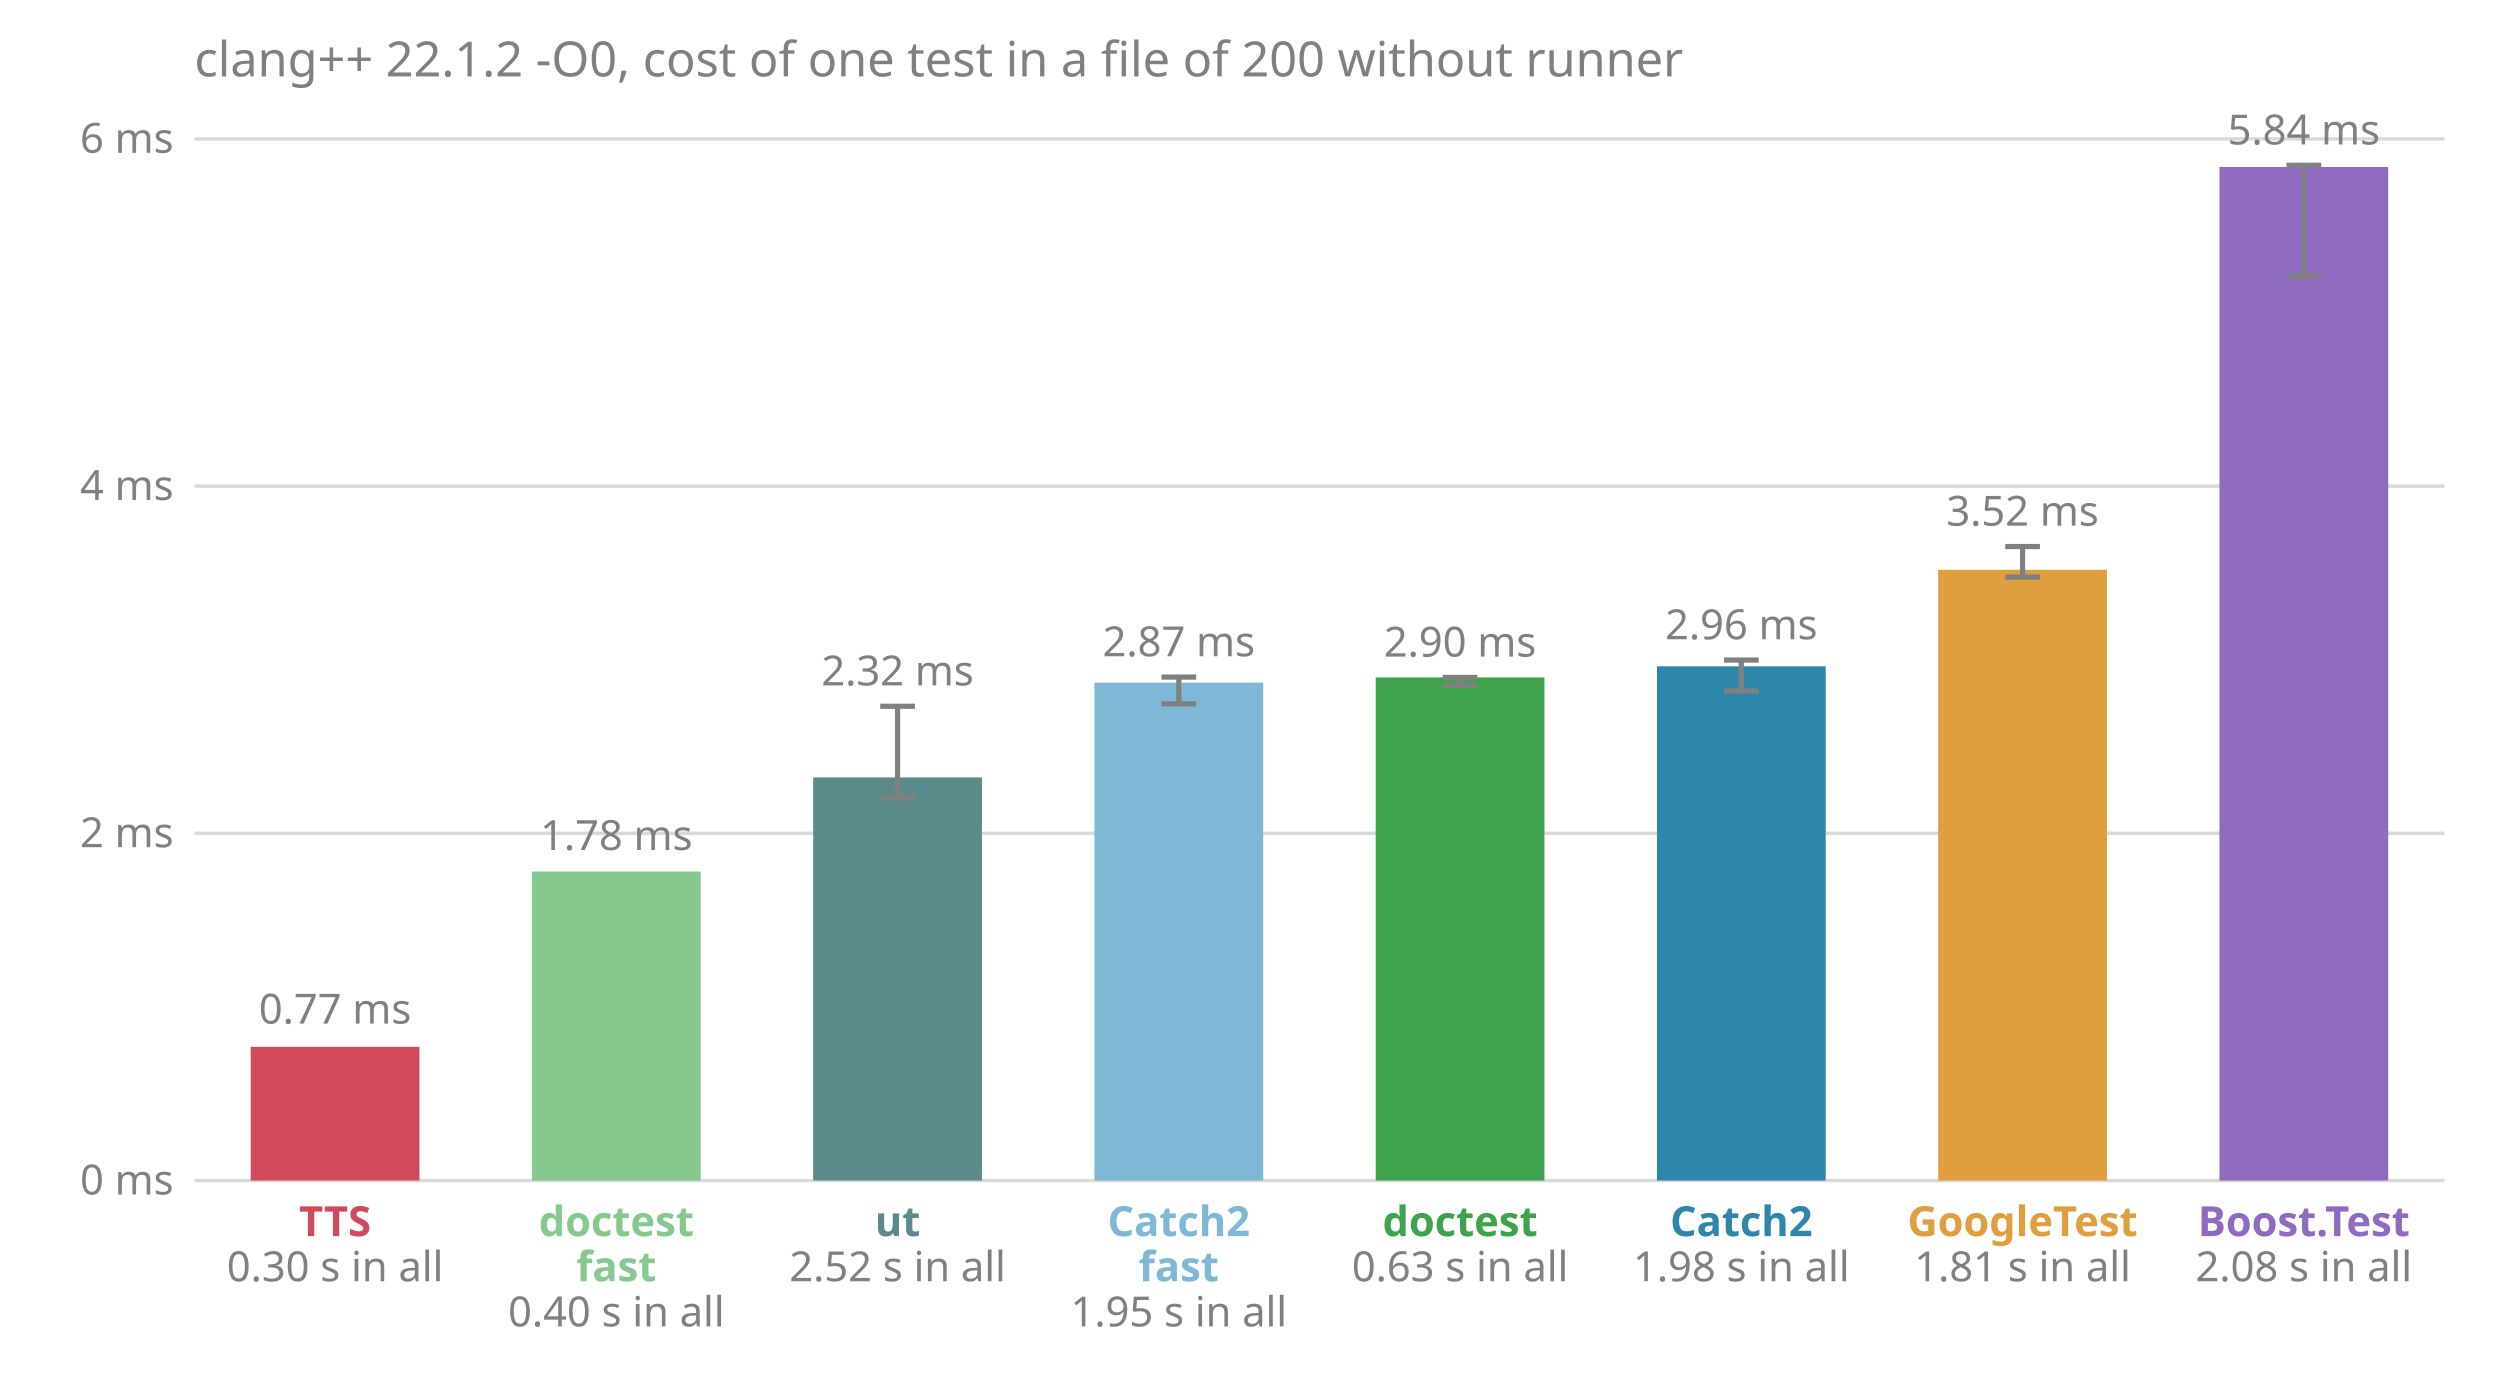
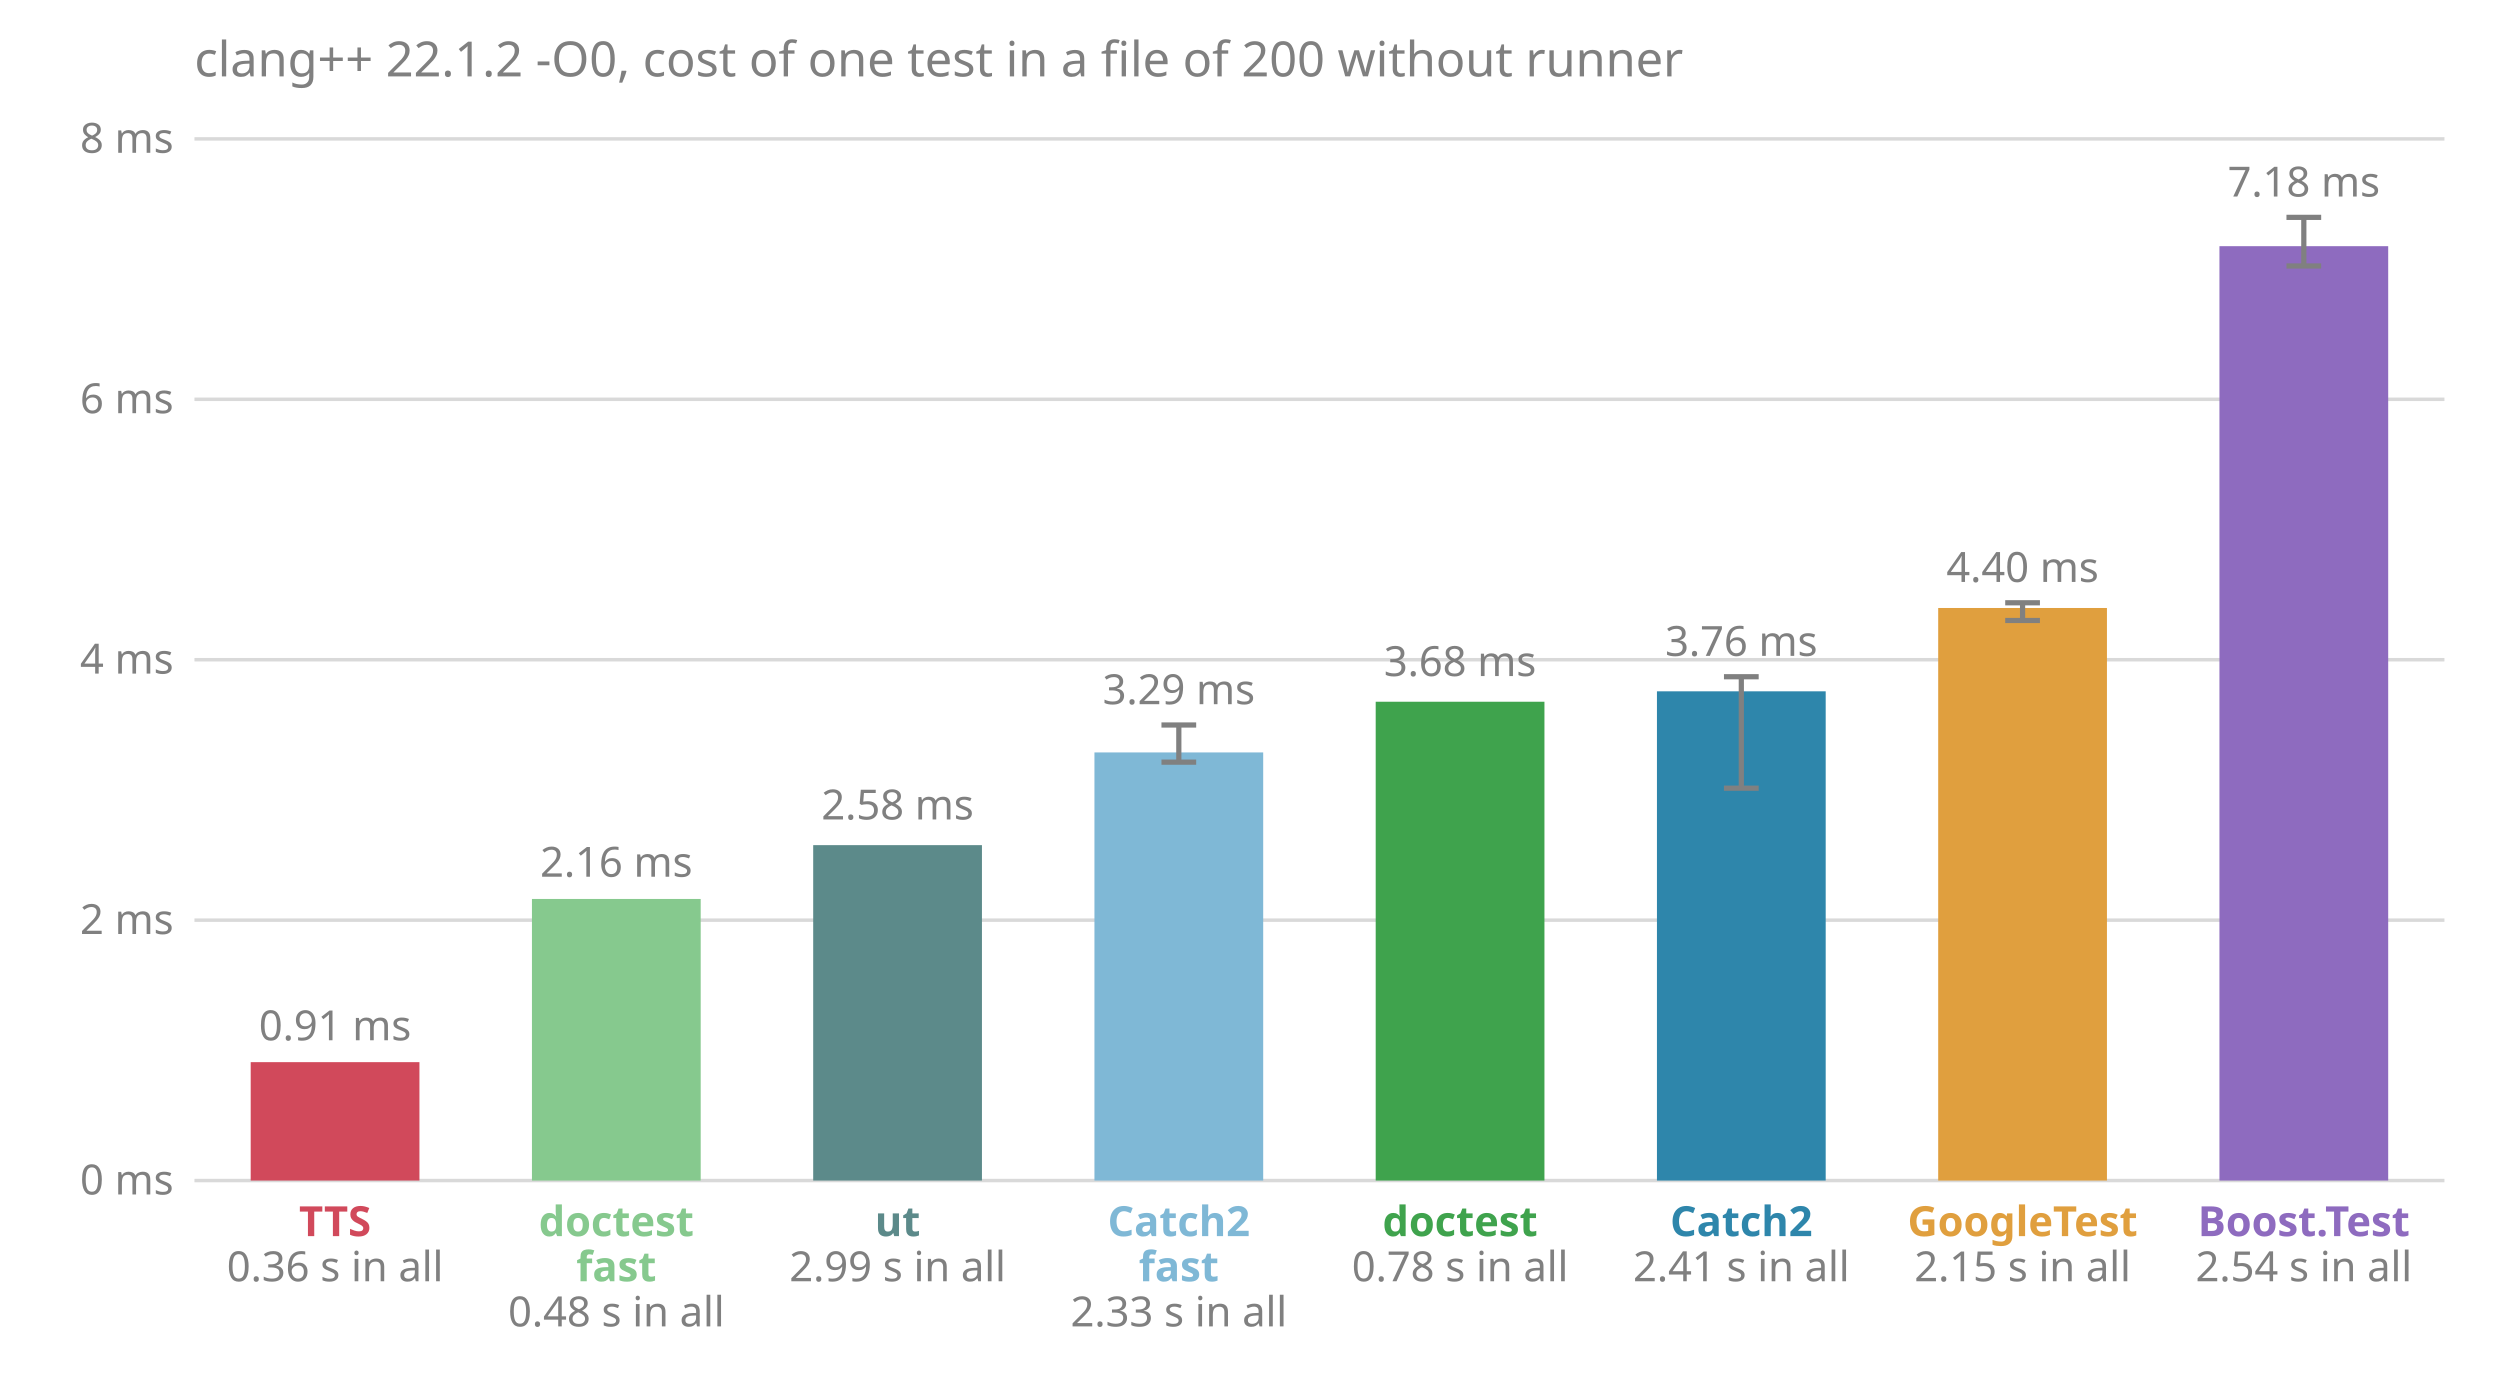
<svg xmlns="http://www.w3.org/2000/svg" viewBox="0 0 720 400" font-family="sans-serif" font-size="12">
  <text x="56.0" y="22.0" fill="#808080" font-size="14">clang++ 22.1.2 -O0, cost of one test in a file of 200 without runner</text>
  <line x1="56.0" x2="704.0" y1="340.0" y2="340.0" stroke="#808080" stroke-opacity="0.3" />
  <text x="50.0" y="344.0" fill="#808080" text-anchor="end">0 ms</text>
-   <line x1="56.0" x2="704.0" y1="240.0" y2="240.0" stroke="#808080" stroke-opacity="0.3" />
-   <text x="50.0" y="244.0" fill="#808080" text-anchor="end">2 ms</text>
-   <line x1="56.0" x2="704.0" y1="140.0" y2="140.0" stroke="#808080" stroke-opacity="0.3" />
-   <text x="50.0" y="144.0" fill="#808080" text-anchor="end">4 ms</text>
+   <line x1="56.0" x2="704.0" y1="265.0" y2="265.0" stroke="#808080" stroke-opacity="0.3" />
+   <text x="50.0" y="269.0" fill="#808080" text-anchor="end">2 ms</text>
+   <line x1="56.0" x2="704.0" y1="190.0" y2="190.0" stroke="#808080" stroke-opacity="0.3" />
+   <text x="50.0" y="194.0" fill="#808080" text-anchor="end">4 ms</text>
+   <line x1="56.0" x2="704.0" y1="115.0" y2="115.0" stroke="#808080" stroke-opacity="0.3" />
+   <text x="50.0" y="119.0" fill="#808080" text-anchor="end">6 ms</text>
  <line x1="56.0" x2="704.0" y1="40.0" y2="40.0" stroke="#808080" stroke-opacity="0.3" />
-   <text x="50.0" y="44.0" fill="#808080" text-anchor="end">6 ms</text>
-   <rect x="72.2" y="301.5" width="48.6" height="38.5" fill="#d1495b" />
-   <text x="96.5" y="294.8" fill="#808080" text-anchor="middle">0.77 ms</text>
+   <text x="50.0" y="44.0" fill="#808080" text-anchor="end">8 ms</text>
+   <rect x="72.2" y="305.9" width="48.6" height="34.1" fill="#d1495b" />
+   <text x="96.5" y="299.6" fill="#808080" text-anchor="middle">0.91 ms</text>
  <text x="96.5" y="356.0" fill="#d1495b" font-weight="bold" text-anchor="middle">TTS</text>
-   <text x="96.5" y="369.0" fill="#808080" text-anchor="middle">0.30 s in all</text>
-   <rect x="153.2" y="251.0" width="48.6" height="89.0" fill="#86c98e" />
-   <text x="177.5" y="244.8" fill="#808080" text-anchor="middle">1.78 ms</text>
+   <text x="96.5" y="369.0" fill="#808080" text-anchor="middle">0.36 s in all</text>
+   <rect x="153.2" y="258.9" width="48.6" height="81.1" fill="#86c98e" />
+   <text x="177.5" y="252.5" fill="#808080" text-anchor="middle">2.16 ms</text>
  <text x="177.5" y="356.0" fill="#86c98e" font-weight="bold" text-anchor="middle">doctest</text>
  <text x="177.5" y="369.0" fill="#86c98e" font-weight="bold" text-anchor="middle">fast</text>
-   <text x="177.5" y="382.0" fill="#808080" text-anchor="middle">0.40 s in all</text>
-   <rect x="234.2" y="223.9" width="48.6" height="116.1" fill="#5c8a8a" />
-   <line x1="258.5" x2="258.5" y1="229.6" y2="203.4" stroke="#808080" stroke-width="1.5" />
-   <line x1="253.5" x2="263.5" y1="229.6" y2="229.6" stroke="#808080" stroke-width="1.5" />
-   <line x1="253.5" x2="263.5" y1="203.4" y2="203.4" stroke="#808080" stroke-width="1.5" />
-   <text x="258.5" y="197.4" fill="#808080" text-anchor="middle">2.32 ms</text>
+   <text x="177.5" y="382.0" fill="#808080" text-anchor="middle">0.48 s in all</text>
+   <rect x="234.2" y="243.4" width="48.6" height="96.6" fill="#5c8a8a" />
+   <text x="258.5" y="236.0" fill="#808080" text-anchor="middle">2.58 ms</text>
  <text x="258.5" y="356.0" fill="#5c8a8a" font-weight="bold" text-anchor="middle">ut</text>
-   <text x="258.5" y="369.0" fill="#808080" text-anchor="middle">2.52 s in all</text>
-   <rect x="315.2" y="196.6" width="48.6" height="143.4" fill="#7fb8d6" />
-   <line x1="339.5" x2="339.5" y1="202.7" y2="195.0" stroke="#808080" stroke-width="1.5" />
-   <line x1="334.5" x2="344.5" y1="202.7" y2="202.7" stroke="#808080" stroke-width="1.5" />
-   <line x1="334.5" x2="344.5" y1="195.0" y2="195.0" stroke="#808080" stroke-width="1.5" />
-   <text x="339.5" y="189.0" fill="#808080" text-anchor="middle">2.87 ms</text>
+   <text x="258.5" y="369.0" fill="#808080" text-anchor="middle">2.99 s in all</text>
+   <rect x="315.2" y="216.7" width="48.6" height="123.3" fill="#7fb8d6" />
+   <line x1="339.5" x2="339.5" y1="219.5" y2="208.8" stroke="#808080" stroke-width="1.5" />
+   <line x1="334.5" x2="344.5" y1="219.5" y2="219.5" stroke="#808080" stroke-width="1.5" />
+   <line x1="334.5" x2="344.5" y1="208.8" y2="208.8" stroke="#808080" stroke-width="1.5" />
+   <text x="339.5" y="202.8" fill="#808080" text-anchor="middle">3.29 ms</text>
  <text x="339.5" y="356.0" fill="#7fb8d6" font-weight="bold" text-anchor="middle">Catch2</text>
  <text x="339.5" y="369.0" fill="#7fb8d6" font-weight="bold" text-anchor="middle">fast</text>
-   <text x="339.5" y="382.0" fill="#808080" text-anchor="middle">1.95 s in all</text>
-   <rect x="396.2" y="195.1" width="48.6" height="144.9" fill="#3fa34d" />
-   <line x1="420.5" x2="420.5" y1="197.4" y2="195.1" stroke="#808080" stroke-width="1.5" />
-   <line x1="415.5" x2="425.5" y1="197.4" y2="197.4" stroke="#808080" stroke-width="1.5" />
-   <line x1="415.5" x2="425.5" y1="195.1" y2="195.1" stroke="#808080" stroke-width="1.5" />
-   <text x="420.5" y="189.1" fill="#808080" text-anchor="middle">2.90 ms</text>
+   <text x="339.5" y="382.0" fill="#808080" text-anchor="middle">2.33 s in all</text>
+   <rect x="396.2" y="202.1" width="48.6" height="137.9" fill="#3fa34d" />
+   <text x="420.5" y="194.7" fill="#808080" text-anchor="middle">3.68 ms</text>
  <text x="420.5" y="356.0" fill="#3fa34d" font-weight="bold" text-anchor="middle">doctest</text>
-   <text x="420.5" y="369.0" fill="#808080" text-anchor="middle">0.63 s in all</text>
-   <rect x="477.2" y="191.9" width="48.6" height="148.1" fill="#2e86ab" />
-   <line x1="501.5" x2="501.5" y1="199.0" y2="190.1" stroke="#808080" stroke-width="1.5" />
-   <line x1="496.5" x2="506.5" y1="199.0" y2="199.0" stroke="#808080" stroke-width="1.5" />
-   <line x1="496.5" x2="506.5" y1="190.1" y2="190.1" stroke="#808080" stroke-width="1.5" />
-   <text x="501.5" y="184.1" fill="#808080" text-anchor="middle">2.96 ms</text>
+   <text x="420.5" y="369.0" fill="#808080" text-anchor="middle">0.78 s in all</text>
+   <rect x="477.2" y="199.1" width="48.6" height="140.9" fill="#2e86ab" />
+   <line x1="501.5" x2="501.5" y1="227.0" y2="194.9" stroke="#808080" stroke-width="1.5" />
+   <line x1="496.5" x2="506.5" y1="227.0" y2="227.0" stroke="#808080" stroke-width="1.5" />
+   <line x1="496.5" x2="506.5" y1="194.9" y2="194.9" stroke="#808080" stroke-width="1.5" />
+   <text x="501.5" y="188.9" fill="#808080" text-anchor="middle">3.76 ms</text>
  <text x="501.5" y="356.0" fill="#2e86ab" font-weight="bold" text-anchor="middle">Catch2</text>
-   <text x="501.5" y="369.0" fill="#808080" text-anchor="middle">1.98 s in all</text>
-   <rect x="558.2" y="164.1" width="48.6" height="175.9" fill="#e09f3e" />
-   <line x1="582.5" x2="582.5" y1="166.2" y2="157.4" stroke="#808080" stroke-width="1.5" />
-   <line x1="577.5" x2="587.5" y1="166.2" y2="166.2" stroke="#808080" stroke-width="1.5" />
-   <line x1="577.5" x2="587.5" y1="157.4" y2="157.4" stroke="#808080" stroke-width="1.5" />
-   <text x="582.5" y="151.4" fill="#808080" text-anchor="middle">3.52 ms</text>
+   <text x="501.5" y="369.0" fill="#808080" text-anchor="middle">2.41 s in all</text>
+   <rect x="558.2" y="175.1" width="48.6" height="164.9" fill="#e09f3e" />
+   <line x1="582.5" x2="582.5" y1="178.7" y2="173.6" stroke="#808080" stroke-width="1.5" />
+   <line x1="577.5" x2="587.5" y1="178.7" y2="178.7" stroke="#808080" stroke-width="1.5" />
+   <line x1="577.5" x2="587.5" y1="173.6" y2="173.6" stroke="#808080" stroke-width="1.5" />
+   <text x="582.5" y="167.6" fill="#808080" text-anchor="middle">4.40 ms</text>
  <text x="582.5" y="356.0" fill="#e09f3e" font-weight="bold" text-anchor="middle">GoogleTest</text>
-   <text x="582.5" y="369.0" fill="#808080" text-anchor="middle">1.81 s in all</text>
-   <rect x="639.2" y="48.1" width="48.6" height="291.9" fill="#8e6bbf" />
-   <line x1="663.5" x2="663.5" y1="79.5" y2="47.6" stroke="#808080" stroke-width="1.5" />
-   <line x1="658.5" x2="668.5" y1="79.5" y2="79.5" stroke="#808080" stroke-width="1.5" />
-   <line x1="658.5" x2="668.5" y1="47.6" y2="47.6" stroke="#808080" stroke-width="1.5" />
-   <text x="663.5" y="41.6" fill="#808080" text-anchor="middle">5.84 ms</text>
+   <text x="582.5" y="369.0" fill="#808080" text-anchor="middle">2.15 s in all</text>
+   <rect x="639.2" y="70.9" width="48.6" height="269.1" fill="#8e6bbf" />
+   <line x1="663.5" x2="663.5" y1="76.6" y2="62.6" stroke="#808080" stroke-width="1.5" />
+   <line x1="658.5" x2="668.5" y1="76.6" y2="76.6" stroke="#808080" stroke-width="1.5" />
+   <line x1="658.5" x2="668.5" y1="62.6" y2="62.6" stroke="#808080" stroke-width="1.5" />
+   <text x="663.5" y="56.6" fill="#808080" text-anchor="middle">7.18 ms</text>
  <text x="663.5" y="356.0" fill="#8e6bbf" font-weight="bold" text-anchor="middle">Boost.Test</text>
-   <text x="663.5" y="369.0" fill="#808080" text-anchor="middle">2.08 s in all</text>
+   <text x="663.5" y="369.0" fill="#808080" text-anchor="middle">2.54 s in all</text>
</svg>
